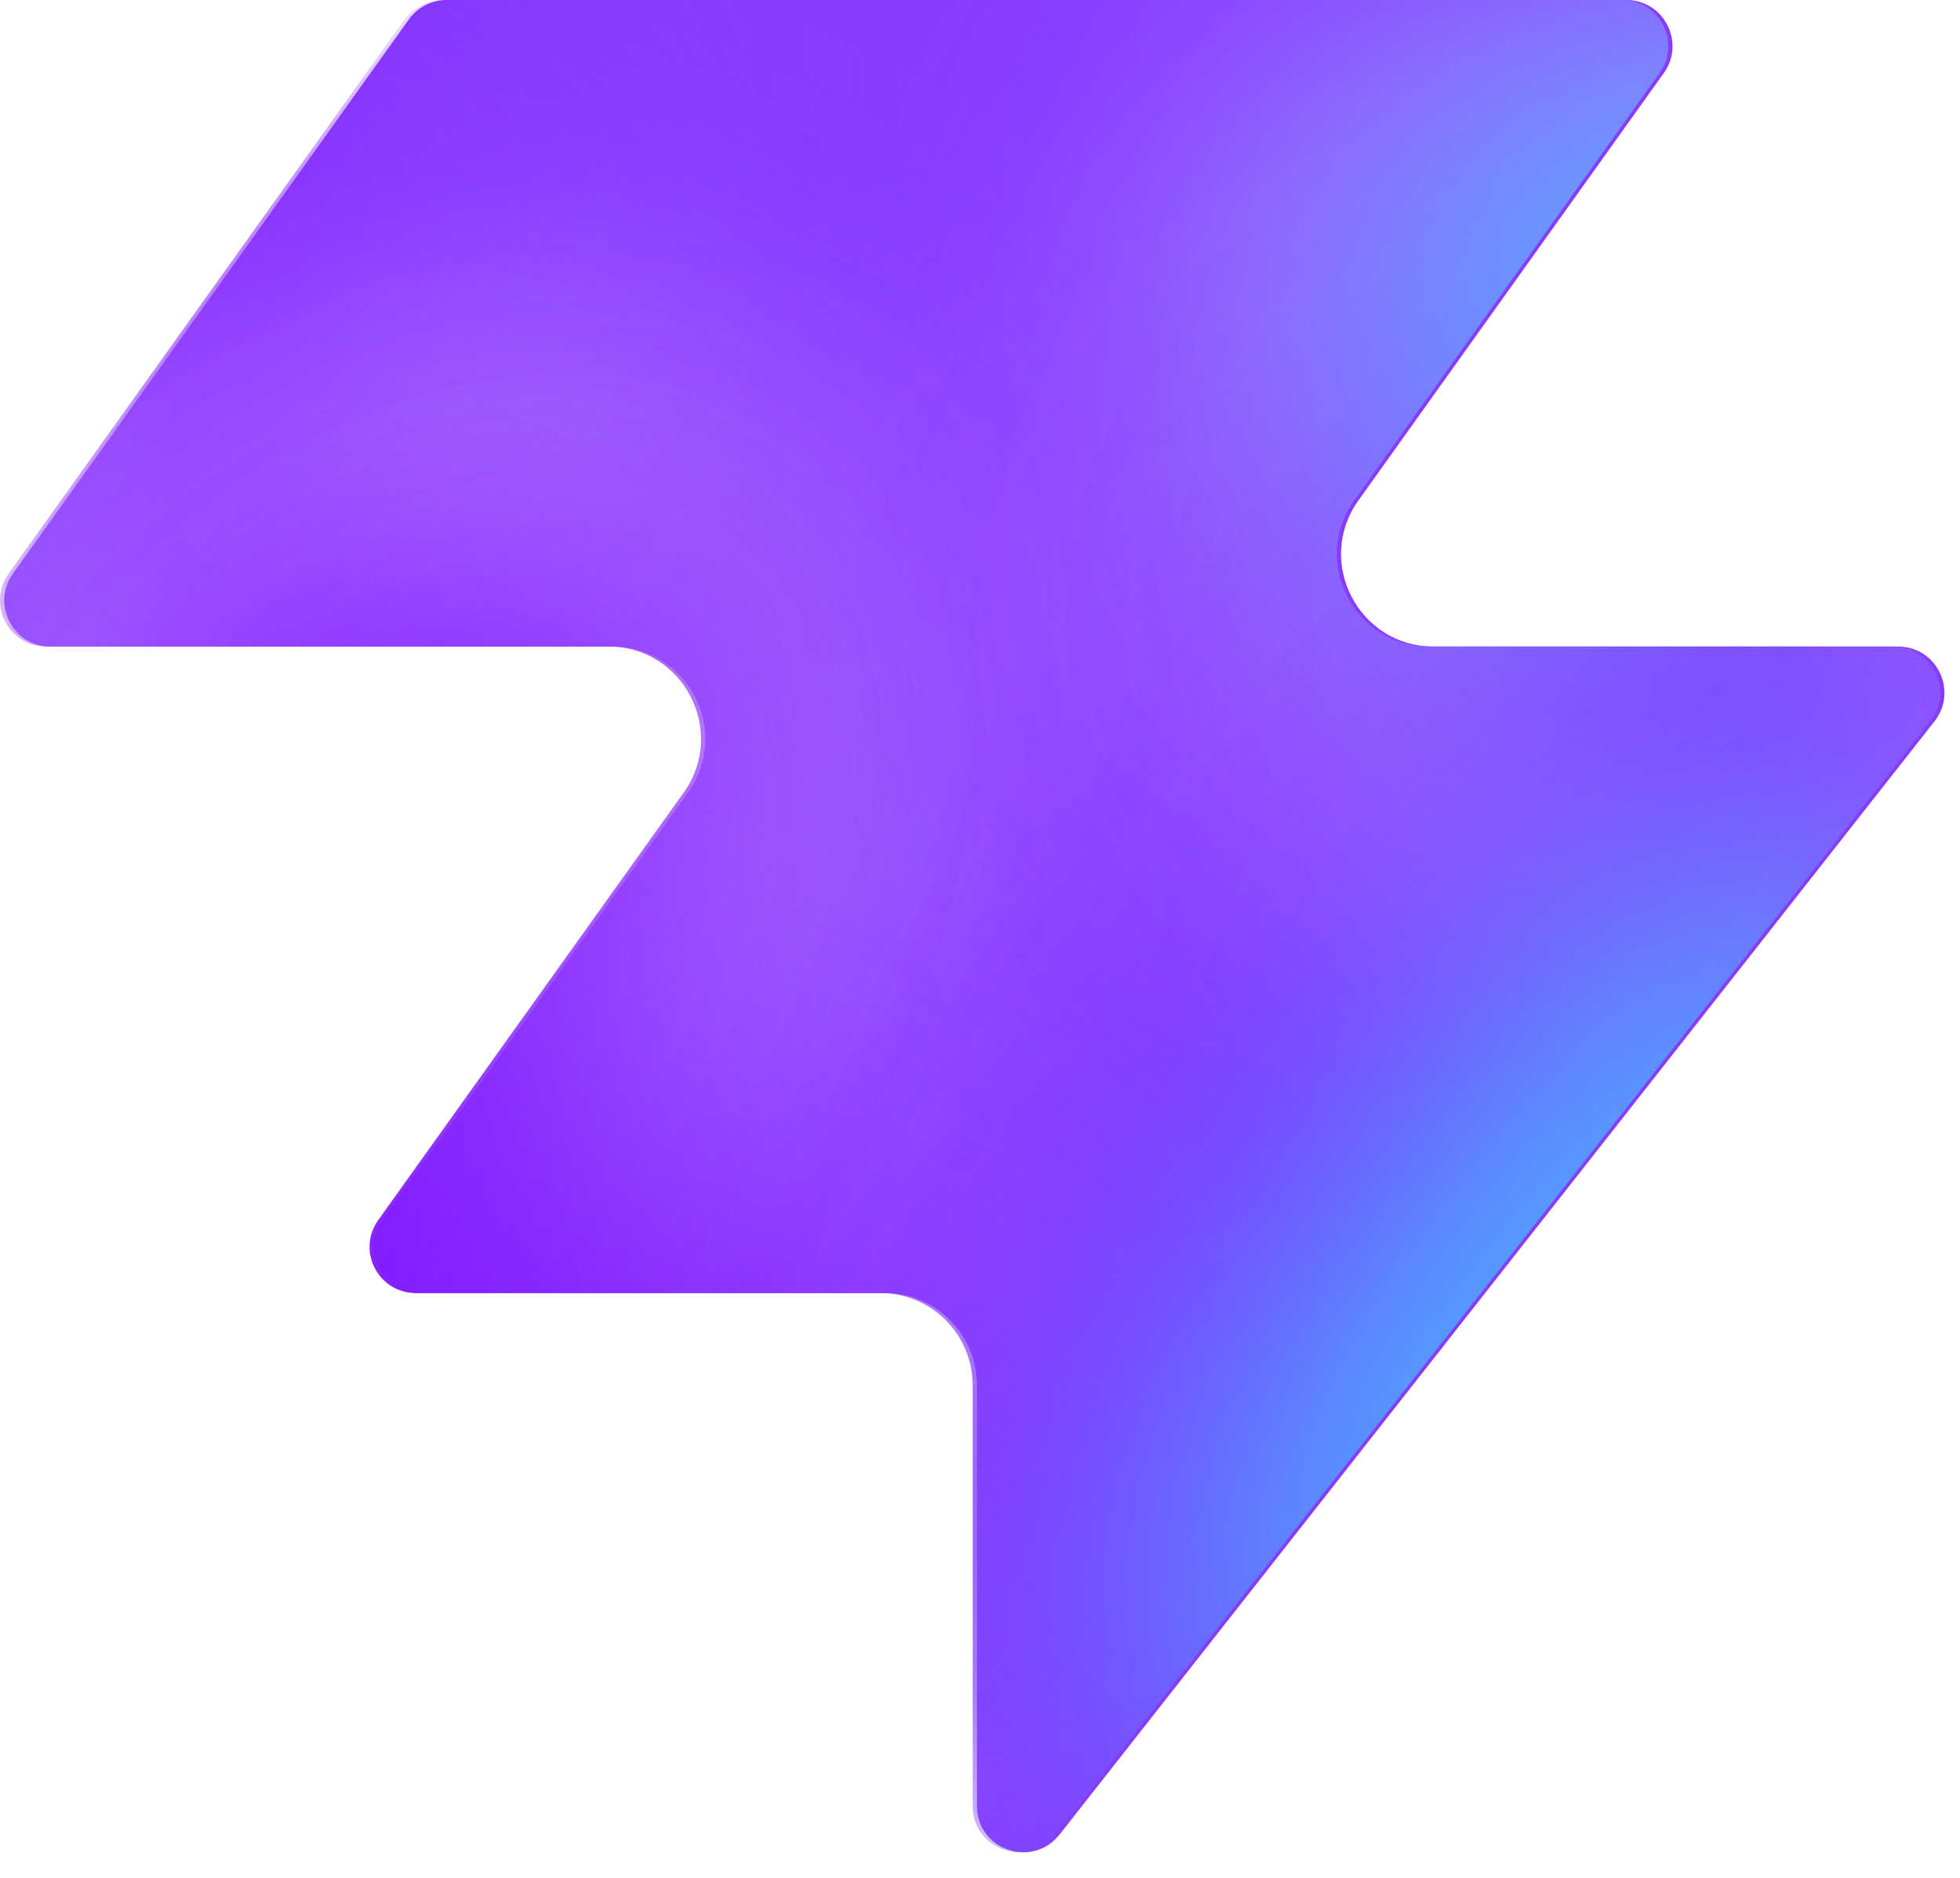
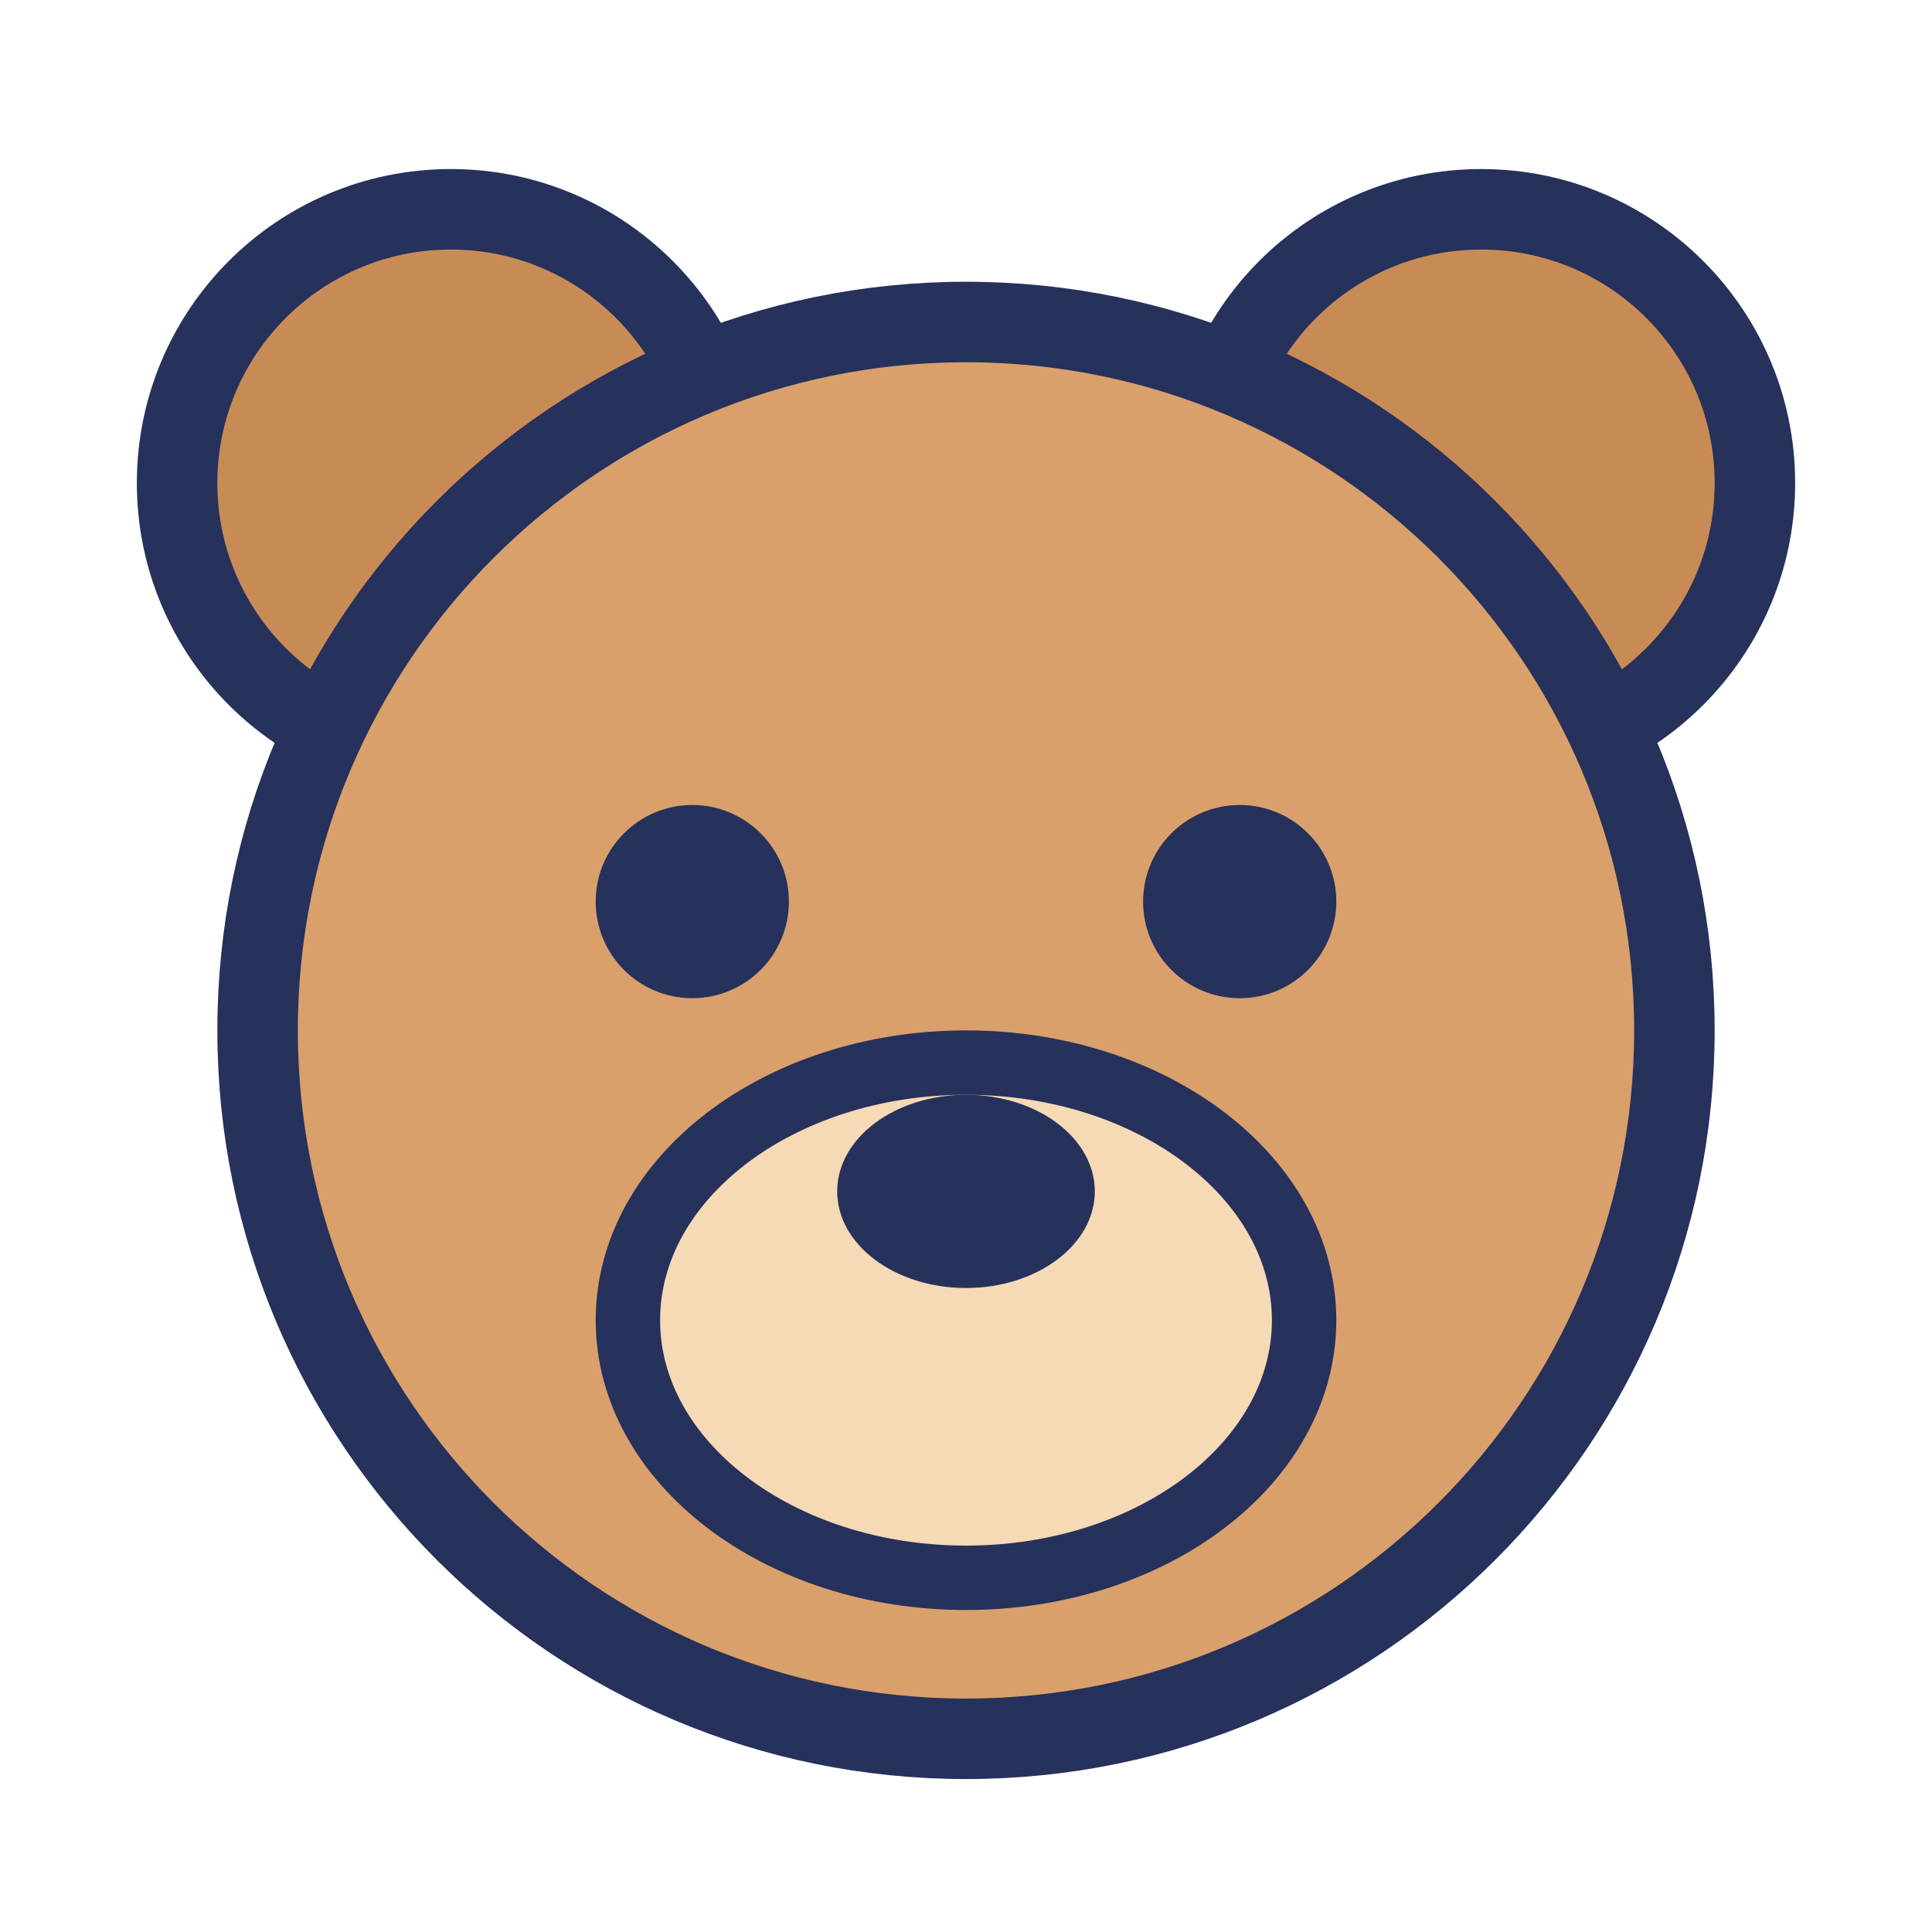
- <svg xmlns="http://www.w3.org/2000/svg" width="48" height="46" fill="none" viewBox="0 0 48 46">
-   <path fill="#863bff" d="M25.946 44.938c-.664.845-2.021.375-2.021-.698V33.937a2.26 2.26 0 0 0-2.262-2.262H10.287c-.92 0-1.456-1.04-.92-1.788l7.48-10.471c1.07-1.497 0-3.578-1.842-3.578H1.237c-.92 0-1.456-1.04-.92-1.788L10.013.474c.214-.297.556-.474.92-.474h28.894c.92 0 1.456 1.04.92 1.788l-7.48 10.471c-1.07 1.498 0 3.579 1.842 3.579h11.377c.943 0 1.473 1.088.89 1.83L25.947 44.94z" style="fill:#863bff;fill:color(display-p3 .525 .23 1);fill-opacity:1" />
-   <mask id="a" width="48" height="46" x="0" y="0" maskUnits="userSpaceOnUse" style="mask-type:alpha">
-     <path fill="#000" d="M25.842 44.938c-.664.844-2.021.375-2.021-.698V33.937a2.26 2.26 0 0 0-2.262-2.262H10.183c-.92 0-1.456-1.04-.92-1.788l7.48-10.471c1.07-1.498 0-3.579-1.842-3.579H1.133c-.92 0-1.456-1.04-.92-1.787L9.91.473c.214-.297.556-.474.92-.474h28.894c.92 0 1.456 1.04.92 1.788l-7.48 10.471c-1.07 1.498 0 3.578 1.842 3.578h11.377c.943 0 1.473 1.088.89 1.832L25.843 44.94z" style="fill:#000;fill-opacity:1" />
-   </mask>
-   <g mask="url(#a)">
-     <g filter="url(#b)">
-       <ellipse cx="5.508" cy="14.704" fill="#ede6ff" rx="5.508" ry="14.704" style="fill:#ede6ff;fill:color(display-p3 .927 .903 1);fill-opacity:1" transform="matrix(.00324 1 1 -.00324 -4.47 31.516)" />
-     </g>
-     <g filter="url(#c)">
-       <ellipse cx="10.399" cy="29.851" fill="#ede6ff" rx="10.399" ry="29.851" style="fill:#ede6ff;fill:color(display-p3 .927 .903 1);fill-opacity:1" transform="matrix(.00324 1 1 -.00324 -39.328 7.883)" />
-     </g>
-     <g filter="url(#d)">
-       <ellipse cx="5.508" cy="30.487" fill="#7e14ff" rx="5.508" ry="30.487" style="fill:#7e14ff;fill:color(display-p3 .492 .077 1);fill-opacity:1" transform="rotate(89.814 -25.913 -14.639)scale(1 -1)" />
-     </g>
-     <g filter="url(#e)">
-       <ellipse cx="5.508" cy="30.599" fill="#7e14ff" rx="5.508" ry="30.599" style="fill:#7e14ff;fill:color(display-p3 .492 .077 1);fill-opacity:1" transform="rotate(89.814 -32.644 -3.334)scale(1 -1)" />
-     </g>
-     <g filter="url(#f)">
-       <ellipse cx="5.508" cy="30.599" fill="#7e14ff" rx="5.508" ry="30.599" style="fill:#7e14ff;fill:color(display-p3 .492 .077 1);fill-opacity:1" transform="matrix(.00324 1 1 -.00324 -34.34 30.47)" />
-     </g>
-     <g filter="url(#g)">
-       <ellipse cx="14.072" cy="22.078" fill="#ede6ff" rx="14.072" ry="22.078" style="fill:#ede6ff;fill:color(display-p3 .927 .903 1);fill-opacity:1" transform="rotate(93.35 24.506 48.493)scale(-1 1)" />
-     </g>
-     <g filter="url(#h)">
-       <ellipse cx="3.47" cy="21.501" fill="#7e14ff" rx="3.47" ry="21.501" style="fill:#7e14ff;fill:color(display-p3 .492 .077 1);fill-opacity:1" transform="rotate(89.009 28.708 47.59)scale(-1 1)" />
-     </g>
-     <g filter="url(#i)">
-       <ellipse cx="3.47" cy="21.501" fill="#7e14ff" rx="3.47" ry="21.501" style="fill:#7e14ff;fill:color(display-p3 .492 .077 1);fill-opacity:1" transform="rotate(89.009 28.708 47.59)scale(-1 1)" />
-     </g>
-     <g filter="url(#j)">
-       <ellipse cx=".387" cy="8.972" fill="#7e14ff" rx="4.407" ry="29.108" style="fill:#7e14ff;fill:color(display-p3 .492 .077 1);fill-opacity:1" transform="rotate(39.51 .387 8.972)" />
-     </g>
-     <g filter="url(#k)">
-       <ellipse cx="47.523" cy="-6.092" fill="#7e14ff" rx="4.407" ry="29.108" style="fill:#7e14ff;fill:color(display-p3 .492 .077 1);fill-opacity:1" transform="rotate(37.892 47.523 -6.092)" />
-     </g>
-     <g filter="url(#l)">
-       <ellipse cx="41.412" cy="6.333" fill="#47bfff" rx="5.971" ry="9.665" style="fill:#47bfff;fill:color(display-p3 .28 .748 1);fill-opacity:1" transform="rotate(37.892 41.412 6.333)" />
-     </g>
-     <g filter="url(#m)">
-       <ellipse cx="-1.879" cy="38.332" fill="#7e14ff" rx="4.407" ry="29.108" style="fill:#7e14ff;fill:color(display-p3 .492 .077 1);fill-opacity:1" transform="rotate(37.892 -1.88 38.332)" />
-     </g>
-     <g filter="url(#n)">
-       <ellipse cx="-1.879" cy="38.332" fill="#7e14ff" rx="4.407" ry="29.108" style="fill:#7e14ff;fill:color(display-p3 .492 .077 1);fill-opacity:1" transform="rotate(37.892 -1.88 38.332)" />
-     </g>
-     <g filter="url(#o)">
-       <ellipse cx="35.651" cy="29.907" fill="#7e14ff" rx="4.407" ry="29.108" style="fill:#7e14ff;fill:color(display-p3 .492 .077 1);fill-opacity:1" transform="rotate(37.892 35.651 29.907)" />
-     </g>
-     <g filter="url(#p)">
-       <ellipse cx="38.418" cy="32.4" fill="#47bfff" rx="5.971" ry="15.297" style="fill:#47bfff;fill:color(display-p3 .28 .748 1);fill-opacity:1" transform="rotate(37.892 38.418 32.4)" />
-     </g>
+ <svg xmlns="http://www.w3.org/2000/svg" viewBox="0 0 120 120">
+   <g stroke="#26315c" stroke-width="5">
+     <circle cx="28" cy="30" r="17" fill="#c98b55" />
+     <circle cx="92" cy="30" r="17" fill="#c98b55" />
+     <circle cx="60" cy="64" r="44" fill="#d9a06b" />
+     <ellipse cx="60" cy="82" rx="21" ry="16" fill="#f6d9b5" stroke-width="4" />
  </g>
-   <defs>
-     <filter id="b" width="60.045" height="41.654" x="-19.77" y="16.149" color-interpolation-filters="sRGB" filterUnits="userSpaceOnUse">
-       <feFlood flood-opacity="0" result="BackgroundImageFix" />
-       <feBlend in="SourceGraphic" in2="BackgroundImageFix" result="shape" />
-       <feGaussianBlur result="effect1_foregroundBlur_2002_17158" stdDeviation="7.659" />
-     </filter>
-     <filter id="c" width="90.34" height="51.437" x="-54.613" y="-7.533" color-interpolation-filters="sRGB" filterUnits="userSpaceOnUse">
-       <feFlood flood-opacity="0" result="BackgroundImageFix" />
-       <feBlend in="SourceGraphic" in2="BackgroundImageFix" result="shape" />
-       <feGaussianBlur result="effect1_foregroundBlur_2002_17158" stdDeviation="7.659" />
-     </filter>
-     <filter id="d" width="79.355" height="29.4" x="-49.64" y="2.03" color-interpolation-filters="sRGB" filterUnits="userSpaceOnUse">
-       <feFlood flood-opacity="0" result="BackgroundImageFix" />
-       <feBlend in="SourceGraphic" in2="BackgroundImageFix" result="shape" />
-       <feGaussianBlur result="effect1_foregroundBlur_2002_17158" stdDeviation="4.596" />
-     </filter>
-     <filter id="e" width="79.579" height="29.4" x="-45.045" y="20.029" color-interpolation-filters="sRGB" filterUnits="userSpaceOnUse">
-       <feFlood flood-opacity="0" result="BackgroundImageFix" />
-       <feBlend in="SourceGraphic" in2="BackgroundImageFix" result="shape" />
-       <feGaussianBlur result="effect1_foregroundBlur_2002_17158" stdDeviation="4.596" />
-     </filter>
-     <filter id="f" width="79.579" height="29.4" x="-43.513" y="21.178" color-interpolation-filters="sRGB" filterUnits="userSpaceOnUse">
-       <feFlood flood-opacity="0" result="BackgroundImageFix" />
-       <feBlend in="SourceGraphic" in2="BackgroundImageFix" result="shape" />
-       <feGaussianBlur result="effect1_foregroundBlur_2002_17158" stdDeviation="4.596" />
-     </filter>
-     <filter id="g" width="74.749" height="58.852" x="15.756" y="-17.901" color-interpolation-filters="sRGB" filterUnits="userSpaceOnUse">
-       <feFlood flood-opacity="0" result="BackgroundImageFix" />
-       <feBlend in="SourceGraphic" in2="BackgroundImageFix" result="shape" />
-       <feGaussianBlur result="effect1_foregroundBlur_2002_17158" stdDeviation="7.659" />
-     </filter>
-     <filter id="h" width="61.377" height="25.362" x="23.548" y="2.284" color-interpolation-filters="sRGB" filterUnits="userSpaceOnUse">
-       <feFlood flood-opacity="0" result="BackgroundImageFix" />
-       <feBlend in="SourceGraphic" in2="BackgroundImageFix" result="shape" />
-       <feGaussianBlur result="effect1_foregroundBlur_2002_17158" stdDeviation="4.596" />
-     </filter>
-     <filter id="i" width="61.377" height="25.362" x="23.548" y="2.284" color-interpolation-filters="sRGB" filterUnits="userSpaceOnUse">
-       <feFlood flood-opacity="0" result="BackgroundImageFix" />
-       <feBlend in="SourceGraphic" in2="BackgroundImageFix" result="shape" />
-       <feGaussianBlur result="effect1_foregroundBlur_2002_17158" stdDeviation="4.596" />
-     </filter>
-     <filter id="j" width="56.045" height="63.649" x="-27.636" y="-22.853" color-interpolation-filters="sRGB" filterUnits="userSpaceOnUse">
-       <feFlood flood-opacity="0" result="BackgroundImageFix" />
-       <feBlend in="SourceGraphic" in2="BackgroundImageFix" result="shape" />
-       <feGaussianBlur result="effect1_foregroundBlur_2002_17158" stdDeviation="4.596" />
-     </filter>
-     <filter id="k" width="54.814" height="64.646" x="20.116" y="-38.415" color-interpolation-filters="sRGB" filterUnits="userSpaceOnUse">
-       <feFlood flood-opacity="0" result="BackgroundImageFix" />
-       <feBlend in="SourceGraphic" in2="BackgroundImageFix" result="shape" />
-       <feGaussianBlur result="effect1_foregroundBlur_2002_17158" stdDeviation="4.596" />
-     </filter>
-     <filter id="l" width="33.541" height="35.313" x="24.641" y="-11.323" color-interpolation-filters="sRGB" filterUnits="userSpaceOnUse">
-       <feFlood flood-opacity="0" result="BackgroundImageFix" />
-       <feBlend in="SourceGraphic" in2="BackgroundImageFix" result="shape" />
-       <feGaussianBlur result="effect1_foregroundBlur_2002_17158" stdDeviation="4.596" />
-     </filter>
-     <filter id="m" width="54.814" height="64.646" x="-29.286" y="6.009" color-interpolation-filters="sRGB" filterUnits="userSpaceOnUse">
-       <feFlood flood-opacity="0" result="BackgroundImageFix" />
-       <feBlend in="SourceGraphic" in2="BackgroundImageFix" result="shape" />
-       <feGaussianBlur result="effect1_foregroundBlur_2002_17158" stdDeviation="4.596" />
-     </filter>
-     <filter id="n" width="54.814" height="64.646" x="-29.286" y="6.009" color-interpolation-filters="sRGB" filterUnits="userSpaceOnUse">
-       <feFlood flood-opacity="0" result="BackgroundImageFix" />
-       <feBlend in="SourceGraphic" in2="BackgroundImageFix" result="shape" />
-       <feGaussianBlur result="effect1_foregroundBlur_2002_17158" stdDeviation="4.596" />
-     </filter>
-     <filter id="o" width="54.814" height="64.646" x="8.244" y="-2.416" color-interpolation-filters="sRGB" filterUnits="userSpaceOnUse">
-       <feFlood flood-opacity="0" result="BackgroundImageFix" />
-       <feBlend in="SourceGraphic" in2="BackgroundImageFix" result="shape" />
-       <feGaussianBlur result="effect1_foregroundBlur_2002_17158" stdDeviation="4.596" />
-     </filter>
-     <filter id="p" width="39.409" height="43.623" x="18.713" y="10.588" color-interpolation-filters="sRGB" filterUnits="userSpaceOnUse">
-       <feFlood flood-opacity="0" result="BackgroundImageFix" />
-       <feBlend in="SourceGraphic" in2="BackgroundImageFix" result="shape" />
-       <feGaussianBlur result="effect1_foregroundBlur_2002_17158" stdDeviation="4.596" />
-     </filter>
-   </defs>
+   <circle cx="43" cy="56" r="6" fill="#26315c" />
+   <circle cx="77" cy="56" r="6" fill="#26315c" />
+   <ellipse cx="60" cy="74" rx="8" ry="6" fill="#26315c" />
</svg>
